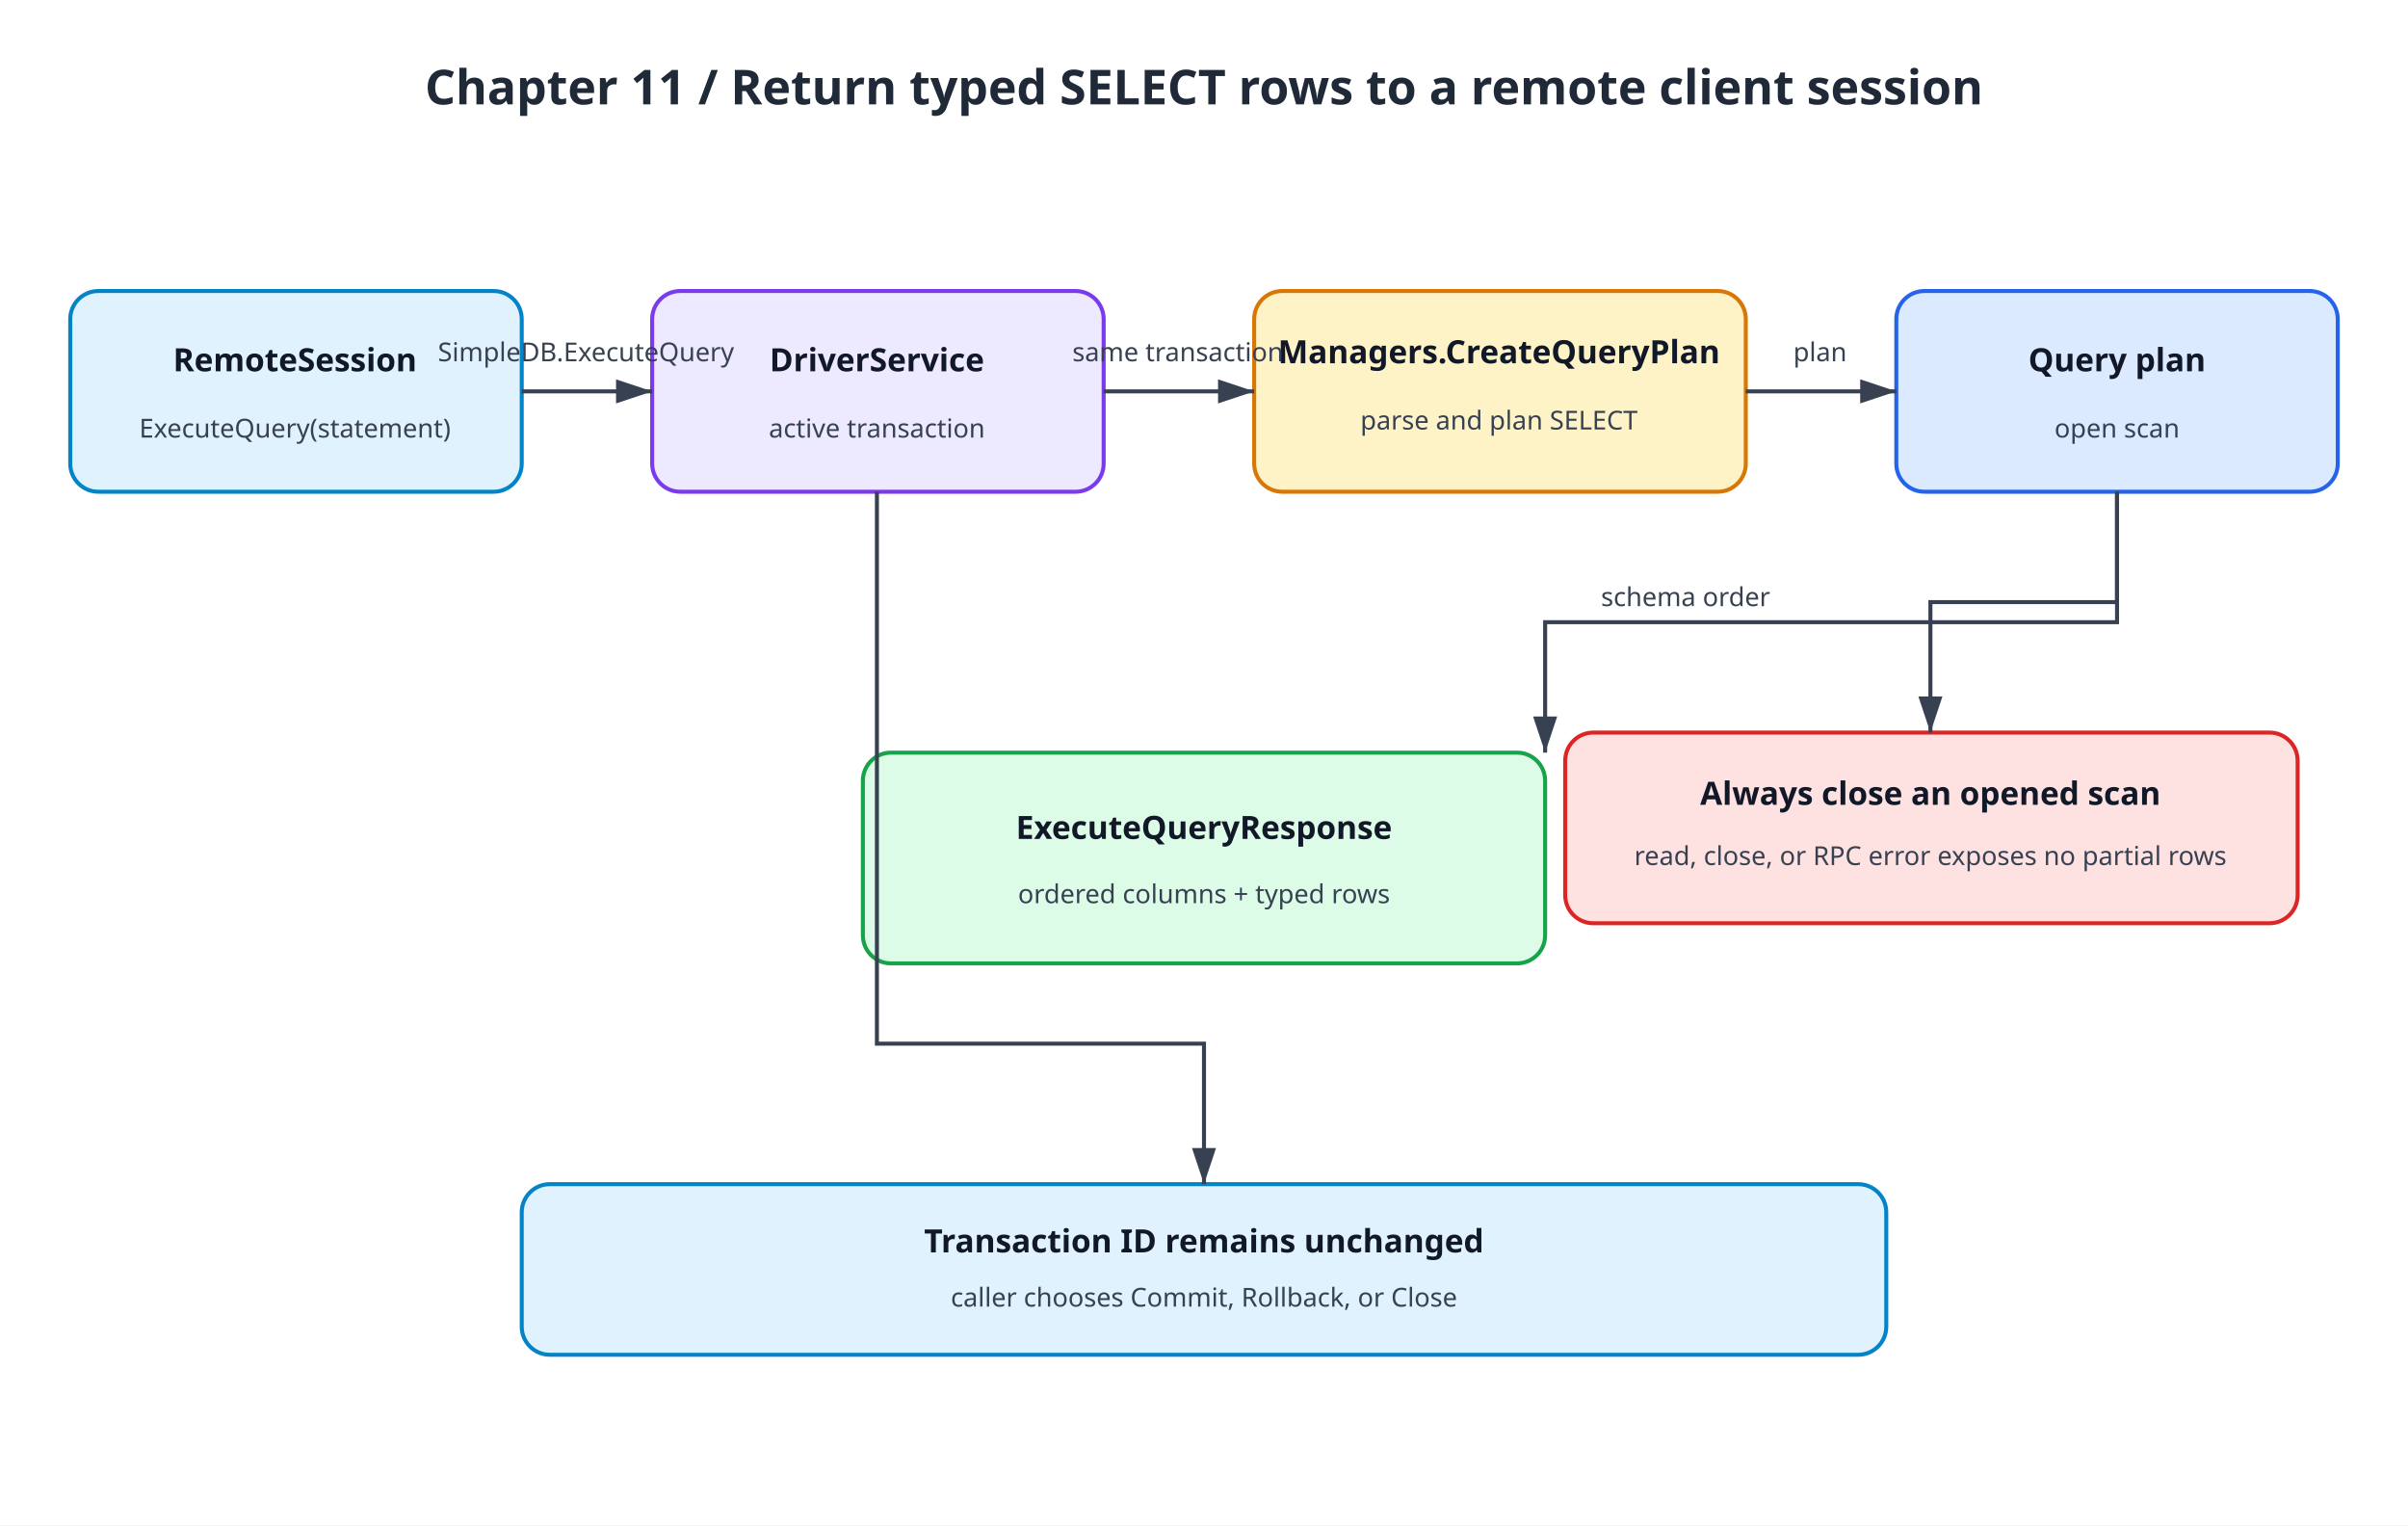
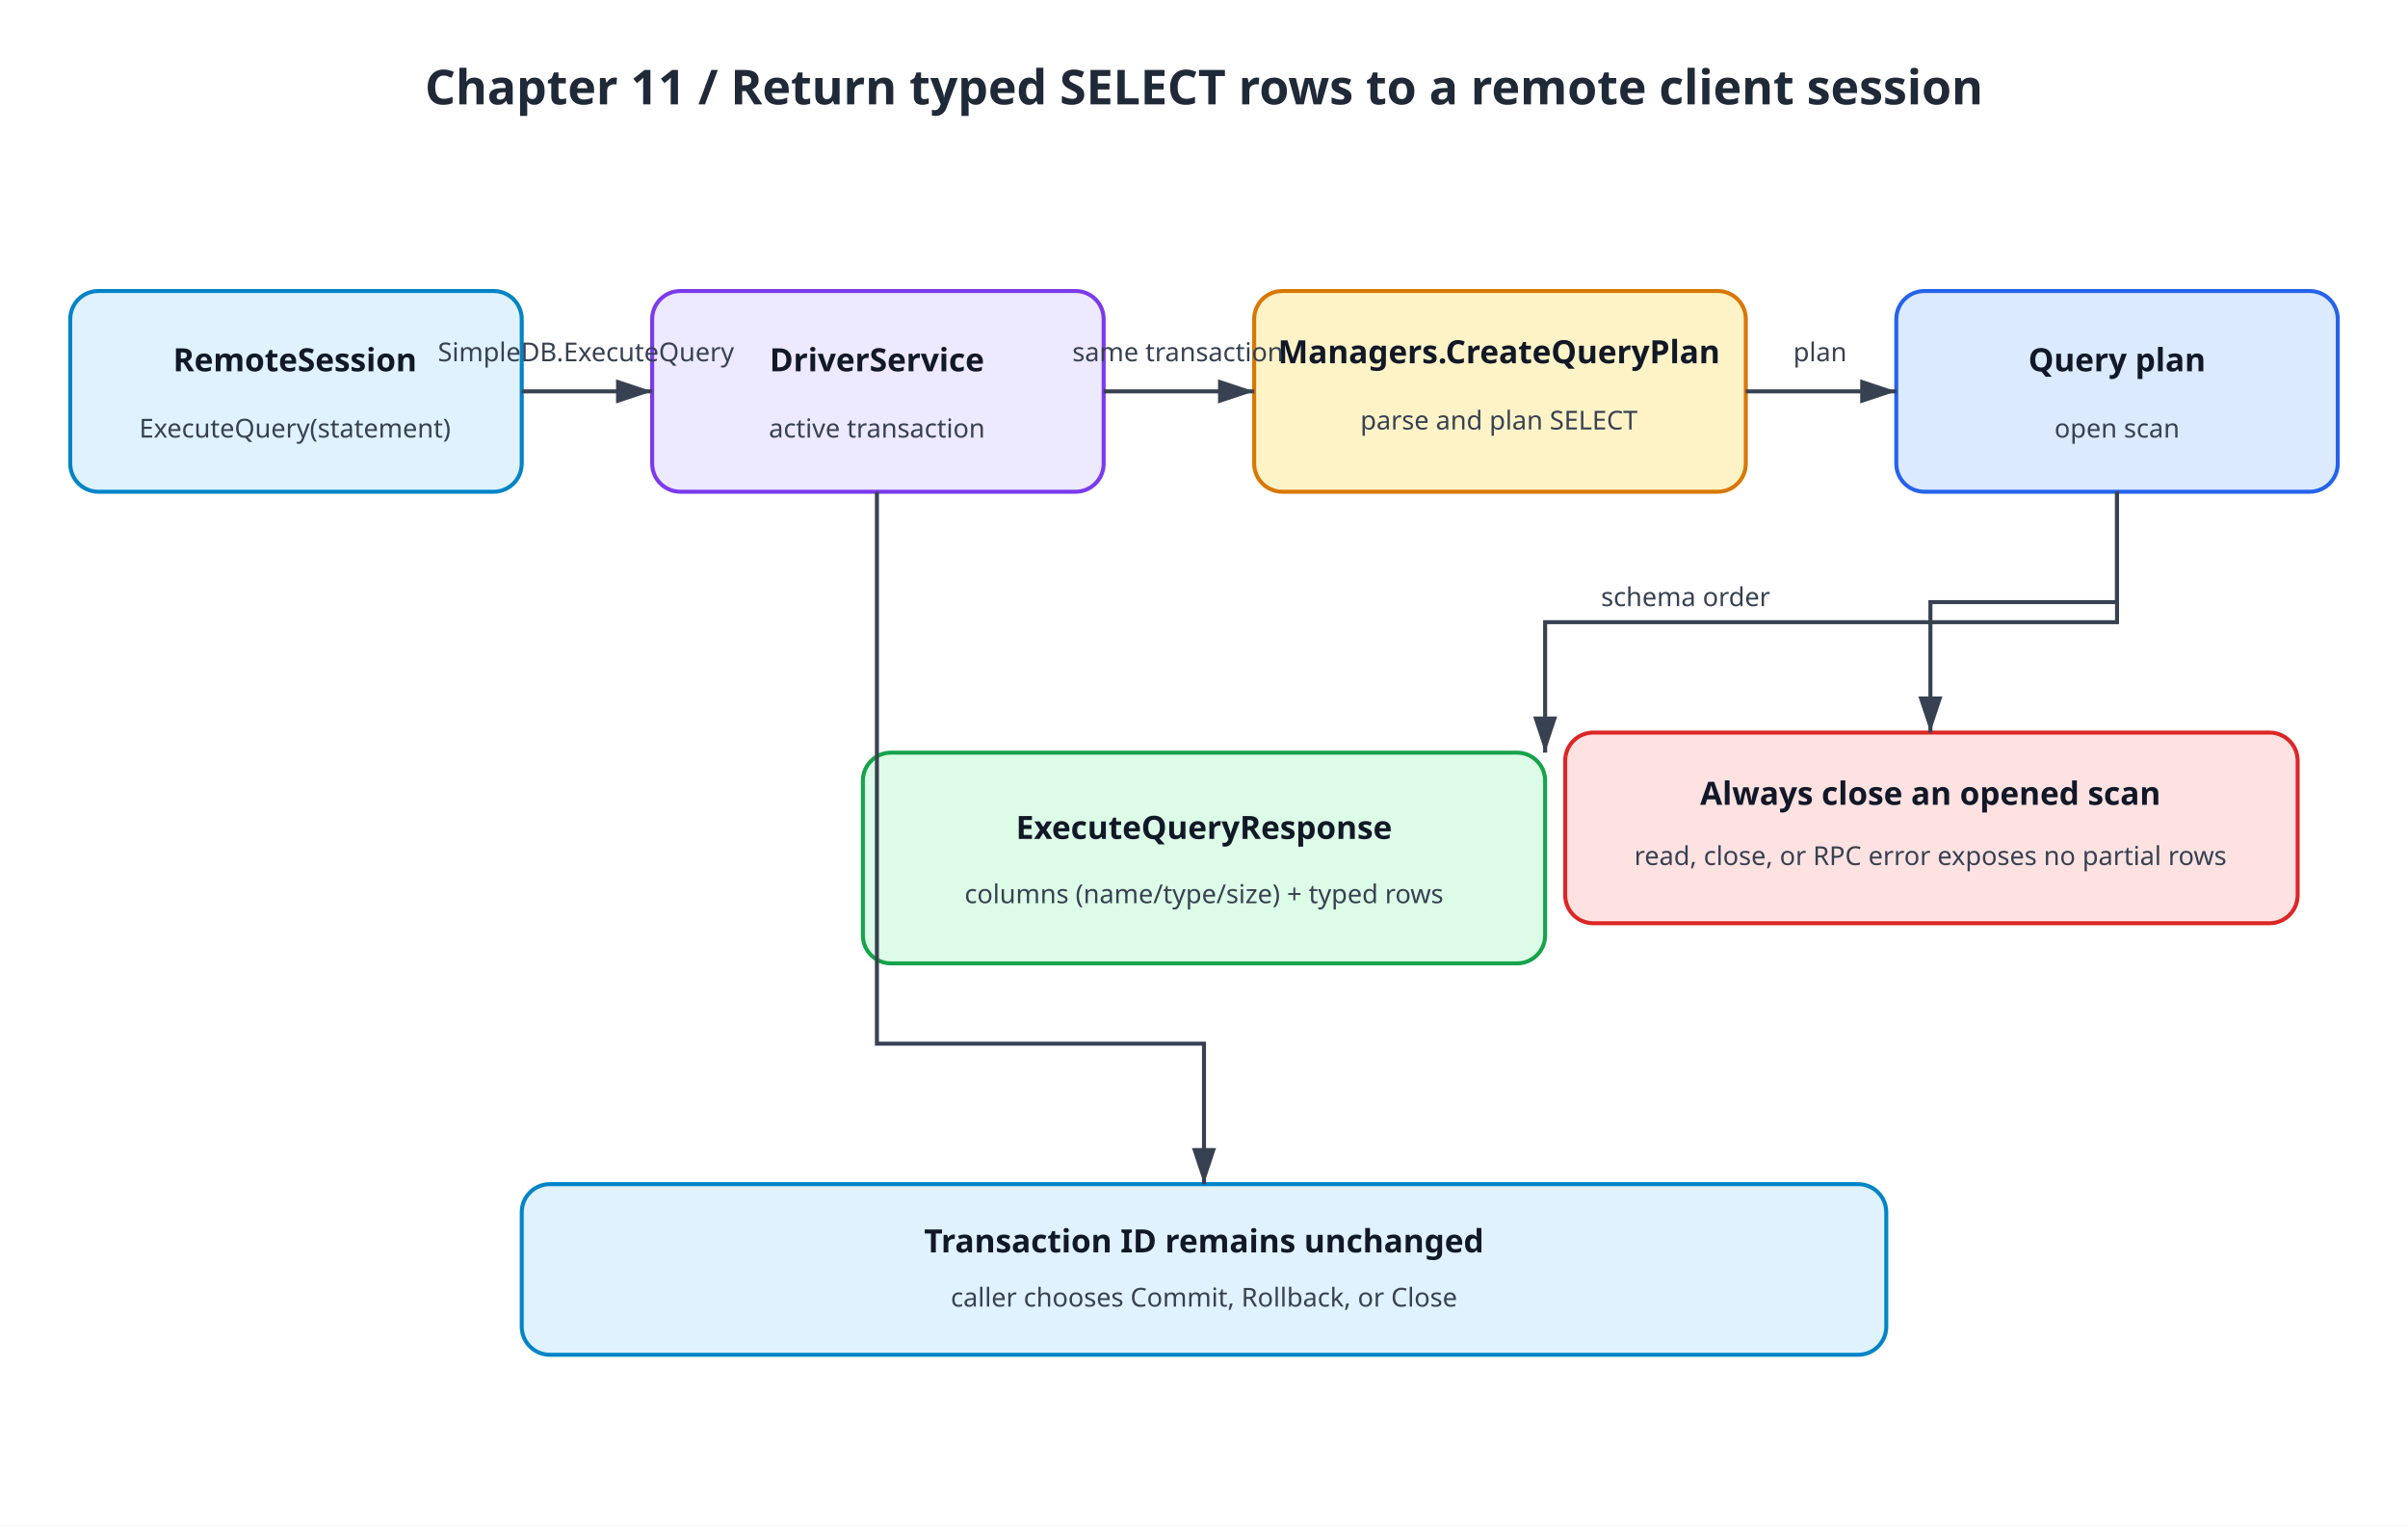
<svg xmlns="http://www.w3.org/2000/svg" width="1200" height="760" viewBox="0 0 1200 760" role="img" aria-labelledby="title description">
  <defs>
    <marker id="arrow" markerWidth="10" markerHeight="10" refX="9" refY="3" orient="auto" markerUnits="strokeWidth">
      <path d="M0,0 L0,6 L9,3 z" fill="#374151" />
    </marker>
    <style>.title{font:700 24px system-ui,sans-serif;fill:#1f2937}.label{font:700 16px system-ui,sans-serif;fill:#111827}.small{font:13px system-ui,sans-serif;fill:#374151}.box{stroke-width:2}.line{fill:none;stroke:#374151;stroke-width:2;marker-end:url(#arrow)}</style>
  </defs>
  <rect width="1200" height="760" fill="#fff" />
  <text class="title" x="600" y="52" text-anchor="middle">Chapter 11 / Return typed SELECT rows to a remote client session</text>
  <rect class="box" x="35" y="145" width="225" height="100" rx="14" fill="#e0f2fe" stroke="#0284c7" />
  <text class="label" x="147" y="185" text-anchor="middle">RemoteSession</text>
  <text class="small" x="147" y="218" text-anchor="middle">ExecuteQuery(statement)</text>
  <rect class="box" x="325" y="145" width="225" height="100" rx="14" fill="#ede9fe" stroke="#7c3aed" />
  <text class="label" x="437" y="185" text-anchor="middle">DriverService</text>
  <text class="small" x="437" y="218" text-anchor="middle">active transaction</text>
  <rect class="box" x="625" y="145" width="245" height="100" rx="14" fill="#fef3c7" stroke="#d97706" />
  <text class="label" x="747" y="181" text-anchor="middle">Managers.CreateQueryPlan</text>
  <text class="small" x="747" y="214" text-anchor="middle">parse and plan SELECT</text>
  <rect class="box" x="945" y="145" width="220" height="100" rx="14" fill="#dbeafe" stroke="#2563eb" />
  <text class="label" x="1055" y="185" text-anchor="middle">Query plan</text>
  <text class="small" x="1055" y="218" text-anchor="middle">open scan</text>
  <rect class="box" x="430" y="375" width="340" height="105" rx="14" fill="#dcfce7" stroke="#16a34a" />
  <text class="label" x="600" y="418" text-anchor="middle">ExecuteQueryResponse</text>
-   <text class="small" x="600" y="450" text-anchor="middle">ordered columns + typed rows</text>
+   <text class="small" x="600" y="450" text-anchor="middle">columns (name/type/size) + typed rows</text>
  <rect class="box" x="780" y="365" width="365" height="95" rx="14" fill="#fee2e2" stroke="#dc2626" />
  <text class="label" x="962" y="401" text-anchor="middle">Always close an opened scan</text>
  <text class="small" x="962" y="431" text-anchor="middle">read, close, or RPC error exposes no partial rows</text>
  <rect class="box" x="260" y="590" width="680" height="85" rx="14" fill="#e0f2fe" stroke="#0284c7" />
  <text class="label" x="600" y="624" text-anchor="middle">Transaction ID remains unchanged</text>
  <text class="small" x="600" y="651" text-anchor="middle">caller chooses Commit, Rollback, or Close</text>
  <path class="line" d="M260 195 H325" />
  <path class="line" d="M550 195 H625" />
  <path class="line" d="M870 195 H945" />
  <path class="line" d="M1055 245 V310 H770 V375" />
  <path class="line" d="M437 245 V520 H600 V590" />
  <path class="line" d="M1055 245 V300 H962 V365" />
  <text class="small" x="292" y="180" text-anchor="middle">SimpleDB.ExecuteQuery</text>
  <text class="small" x="587" y="180" text-anchor="middle">same transaction</text>
  <text class="small" x="907" y="180" text-anchor="middle">plan</text>
  <text class="small" x="840" y="302" text-anchor="middle">schema order</text>
</svg>
